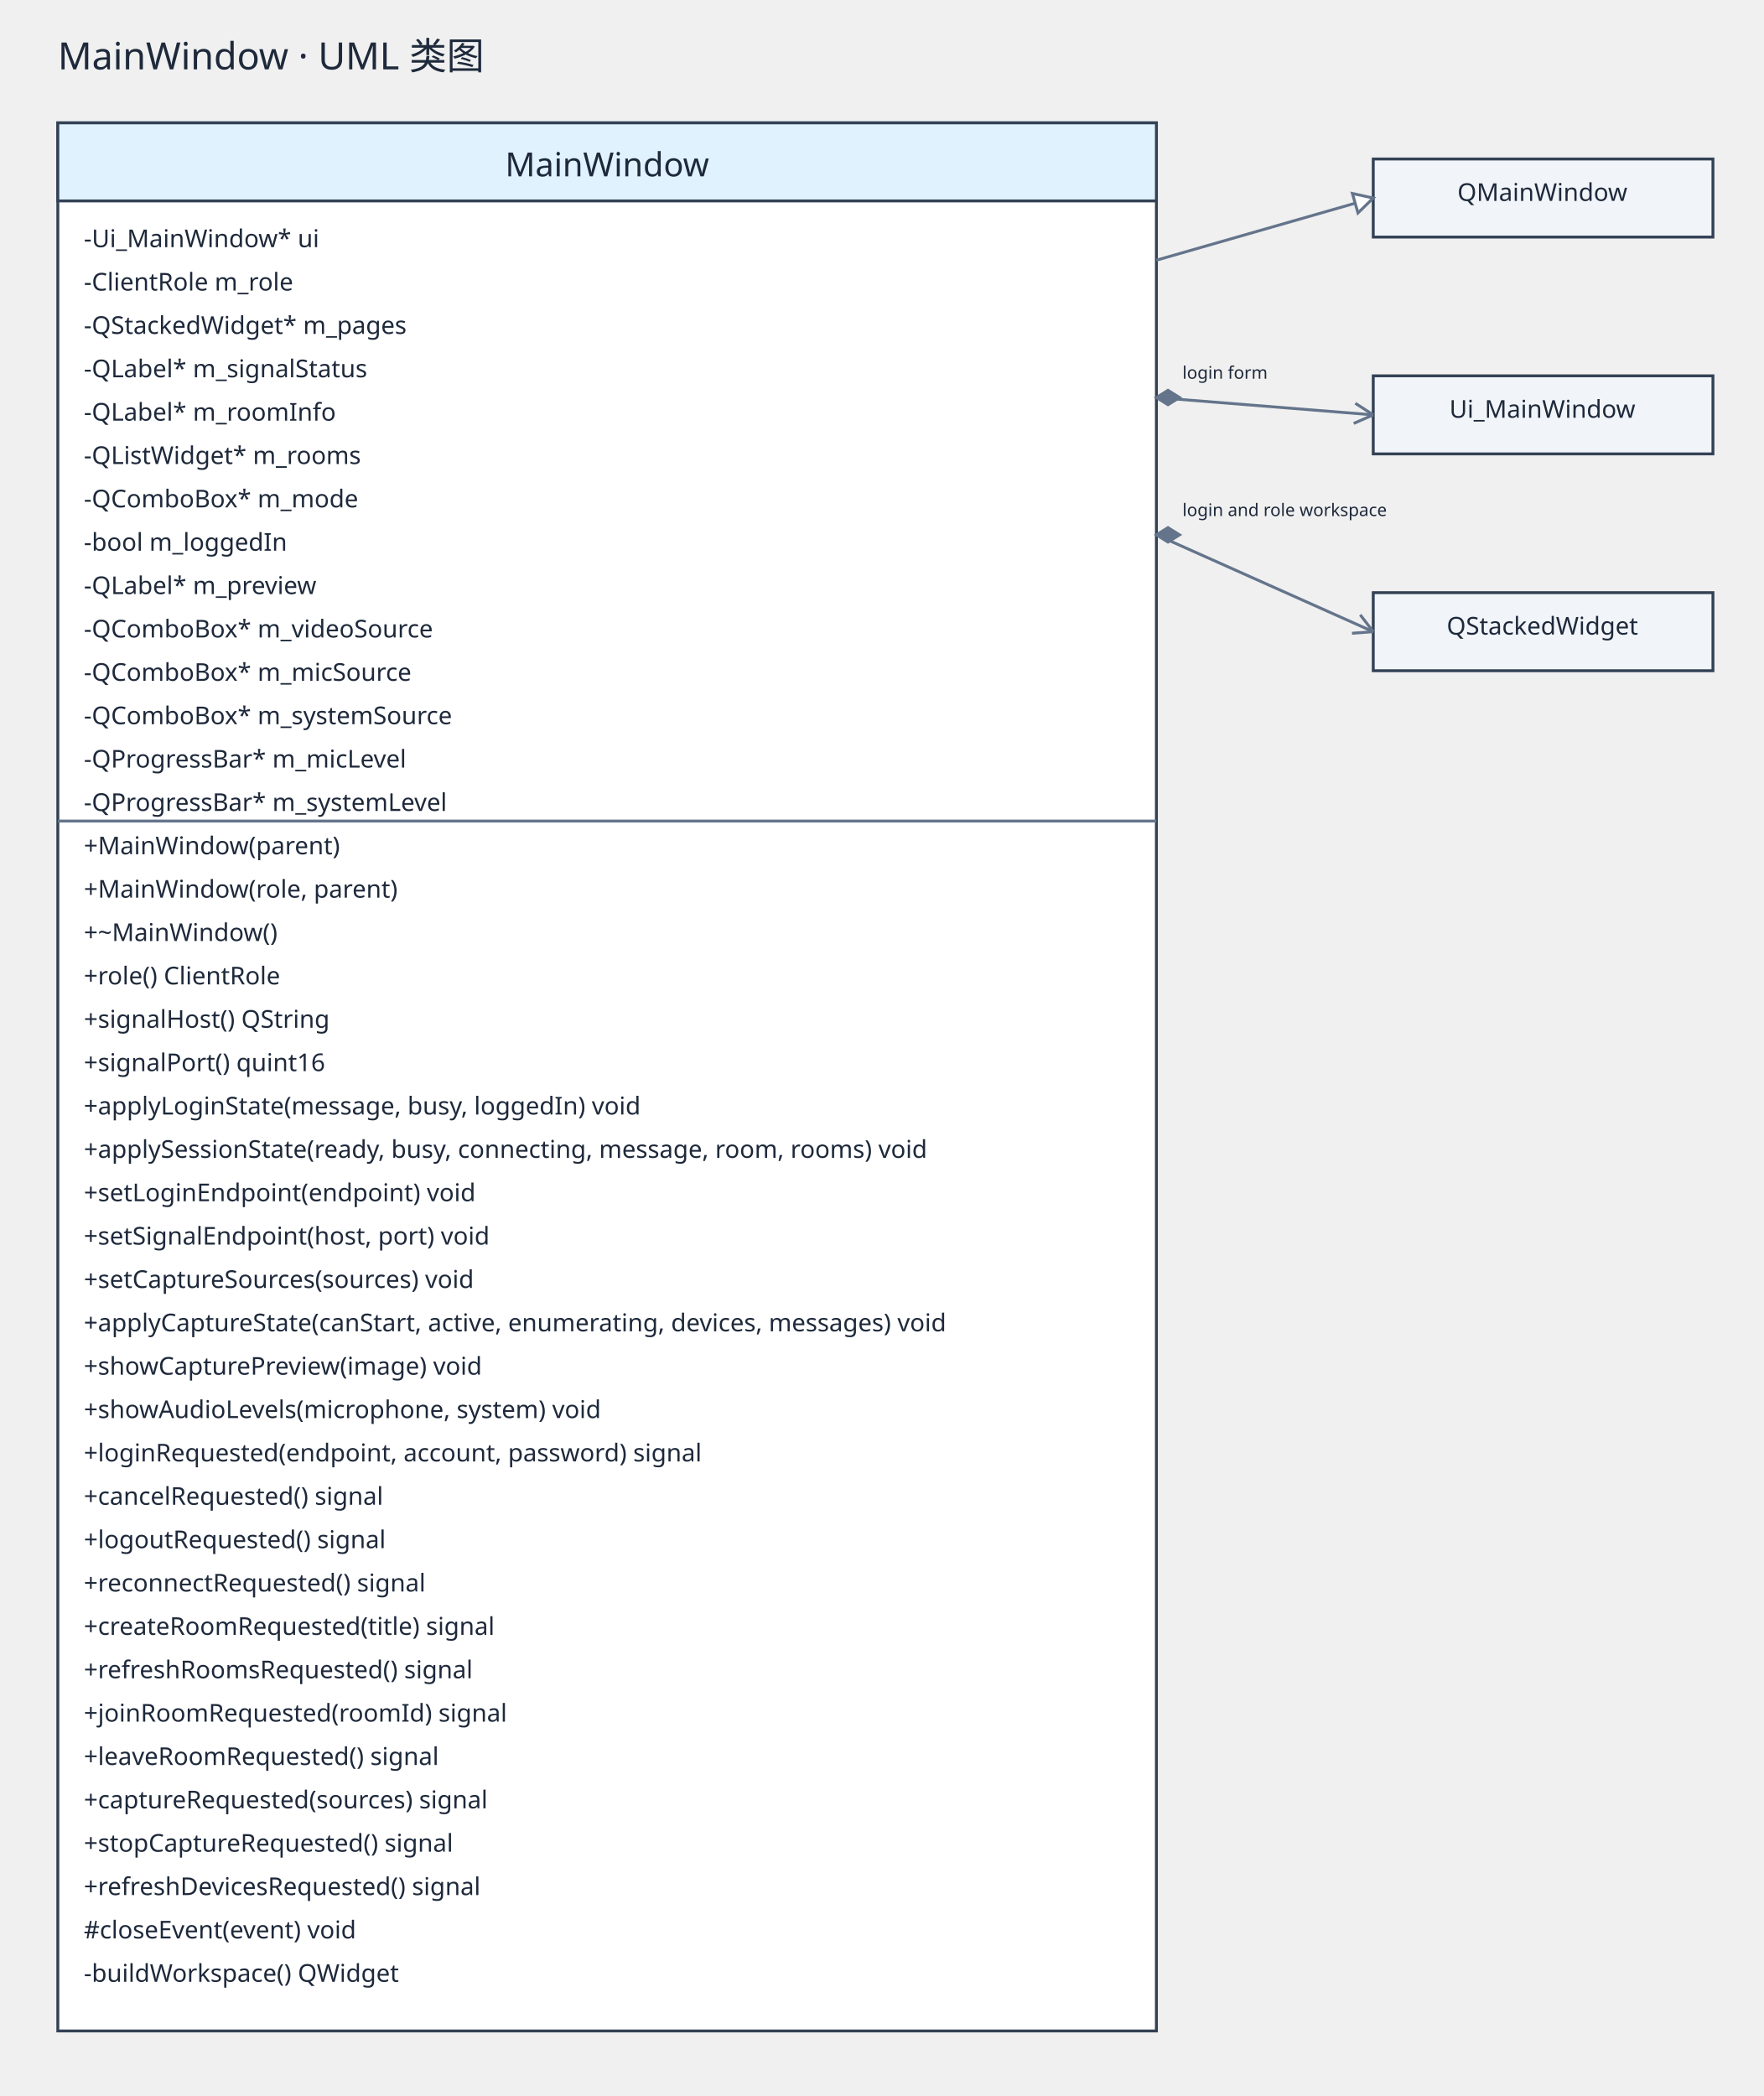
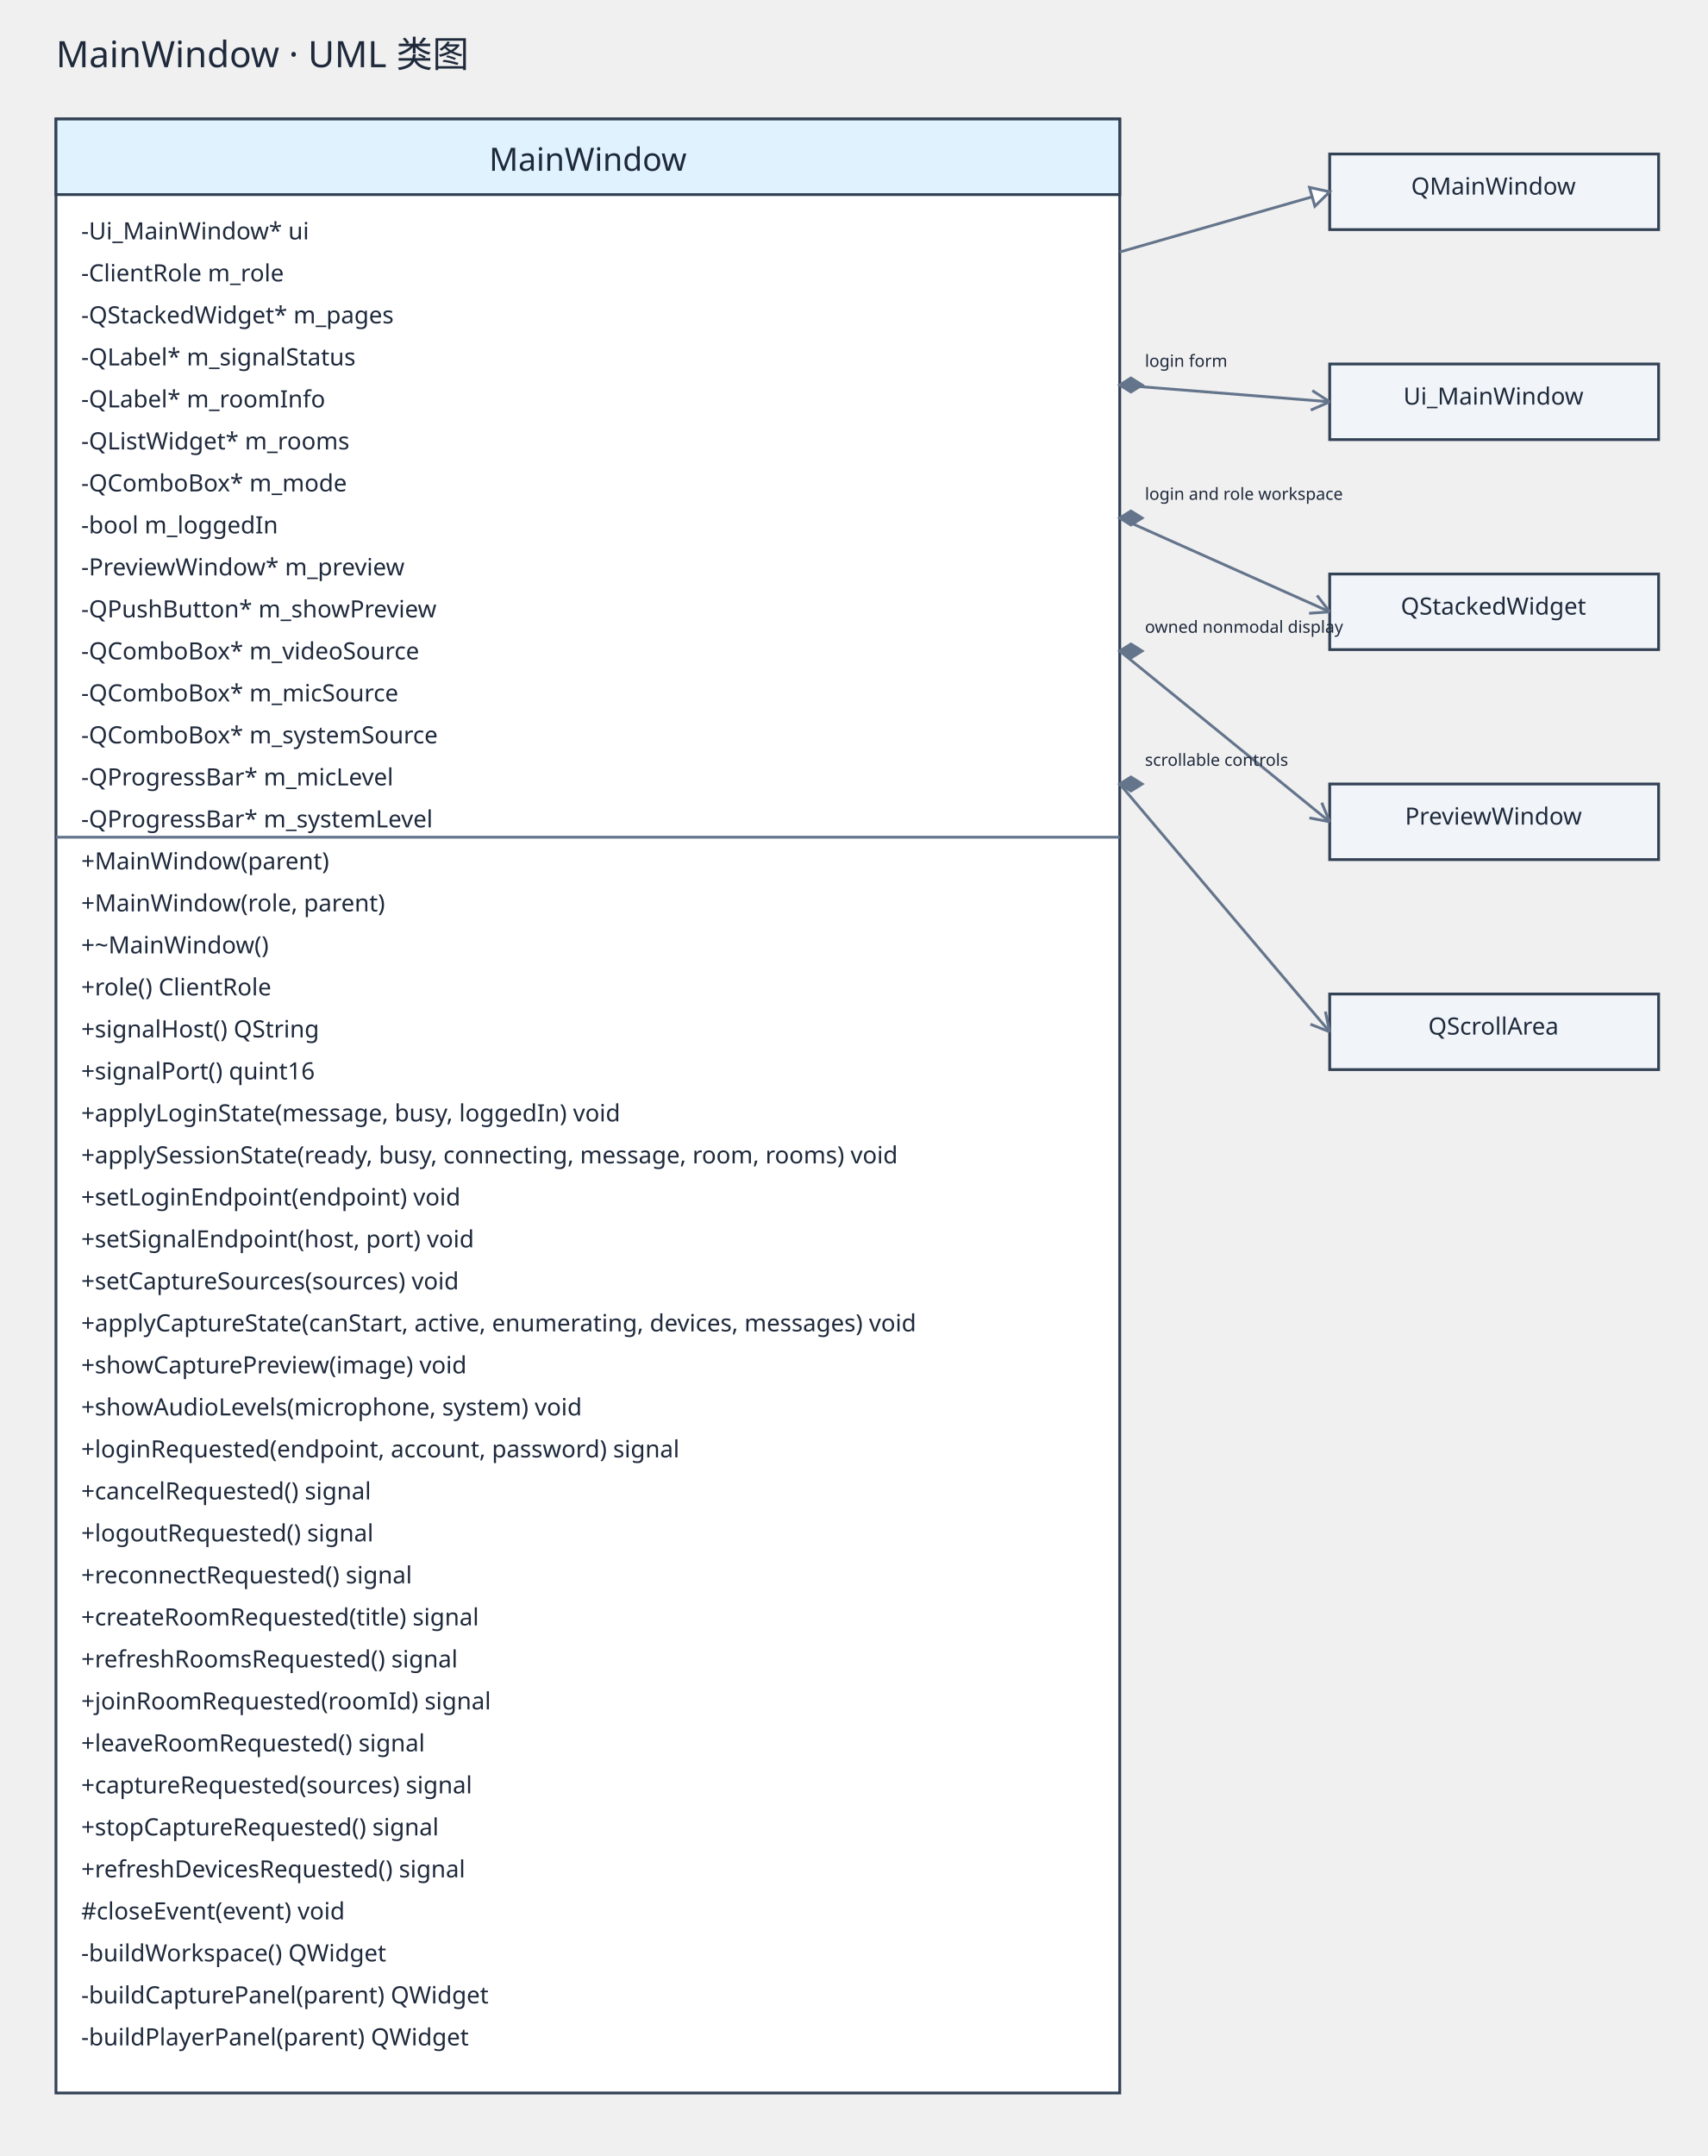
- <svg xmlns="http://www.w3.org/2000/svg" width="1220" height="1450" viewBox="0 0 1220 1450">
+ <svg xmlns="http://www.w3.org/2000/svg" width="1220" height="1540" viewBox="0 0 1220 1540">
  <text x="40" y="48" fill="#1e293b" font-family="Microsoft YaHei, sans-serif" font-size="26" text-anchor="start">MainWindow · UML 类图</text>
-   <rect x="40" y="85" width="760" height="1320" fill="#ffffff" stroke="#334155" stroke-width="2" />
+   <rect x="40" y="85" width="760" height="1410" fill="#ffffff" stroke="#334155" stroke-width="2" />
  <rect x="40" y="85" width="760" height="54" fill="#e0f2fe" stroke="#334155" stroke-width="2" />
  <text x="420" y="122" fill="#1e293b" font-family="Microsoft YaHei, sans-serif" font-size="23" text-anchor="middle">MainWindow</text>
  <text x="58" y="171" fill="#1e293b" font-family="Microsoft YaHei, sans-serif" font-size="17" text-anchor="start">-Ui_MainWindow* ui</text>
  <text x="58" y="201" fill="#1e293b" font-family="Microsoft YaHei, sans-serif" font-size="17" text-anchor="start">-ClientRole m_role</text>
  <text x="58" y="231" fill="#1e293b" font-family="Microsoft YaHei, sans-serif" font-size="17" text-anchor="start">-QStackedWidget* m_pages</text>
  <text x="58" y="261" fill="#1e293b" font-family="Microsoft YaHei, sans-serif" font-size="17" text-anchor="start">-QLabel* m_signalStatus</text>
  <text x="58" y="291" fill="#1e293b" font-family="Microsoft YaHei, sans-serif" font-size="17" text-anchor="start">-QLabel* m_roomInfo</text>
  <text x="58" y="321" fill="#1e293b" font-family="Microsoft YaHei, sans-serif" font-size="17" text-anchor="start">-QListWidget* m_rooms</text>
  <text x="58" y="351" fill="#1e293b" font-family="Microsoft YaHei, sans-serif" font-size="17" text-anchor="start">-QComboBox* m_mode</text>
  <text x="58" y="381" fill="#1e293b" font-family="Microsoft YaHei, sans-serif" font-size="17" text-anchor="start">-bool m_loggedIn</text>
-   <text x="58" y="411" fill="#1e293b" font-family="Microsoft YaHei, sans-serif" font-size="17" text-anchor="start">-QLabel* m_preview</text>
-   <text x="58" y="441" fill="#1e293b" font-family="Microsoft YaHei, sans-serif" font-size="17" text-anchor="start">-QComboBox* m_videoSource</text>
-   <text x="58" y="471" fill="#1e293b" font-family="Microsoft YaHei, sans-serif" font-size="17" text-anchor="start">-QComboBox* m_micSource</text>
-   <text x="58" y="501" fill="#1e293b" font-family="Microsoft YaHei, sans-serif" font-size="17" text-anchor="start">-QComboBox* m_systemSource</text>
-   <text x="58" y="531" fill="#1e293b" font-family="Microsoft YaHei, sans-serif" font-size="17" text-anchor="start">-QProgressBar* m_micLevel</text>
-   <text x="58" y="561" fill="#1e293b" font-family="Microsoft YaHei, sans-serif" font-size="17" text-anchor="start">-QProgressBar* m_systemLevel</text>
-   <line x1="40" y1="568" x2="800" y2="568" stroke="#64748b" stroke-width="2" />
-   <text x="58" y="591" fill="#1e293b" font-family="Microsoft YaHei, sans-serif" font-size="17" text-anchor="start">+MainWindow(parent)</text>
-   <text x="58" y="621" fill="#1e293b" font-family="Microsoft YaHei, sans-serif" font-size="17" text-anchor="start">+MainWindow(role, parent)</text>
-   <text x="58" y="651" fill="#1e293b" font-family="Microsoft YaHei, sans-serif" font-size="17" text-anchor="start">+~MainWindow()</text>
-   <text x="58" y="681" fill="#1e293b" font-family="Microsoft YaHei, sans-serif" font-size="17" text-anchor="start">+role() ClientRole</text>
-   <text x="58" y="711" fill="#1e293b" font-family="Microsoft YaHei, sans-serif" font-size="17" text-anchor="start">+signalHost() QString</text>
-   <text x="58" y="741" fill="#1e293b" font-family="Microsoft YaHei, sans-serif" font-size="17" text-anchor="start">+signalPort() quint16</text>
-   <text x="58" y="771" fill="#1e293b" font-family="Microsoft YaHei, sans-serif" font-size="17" text-anchor="start">+applyLoginState(message, busy, loggedIn) void</text>
-   <text x="58" y="801" fill="#1e293b" font-family="Microsoft YaHei, sans-serif" font-size="17" text-anchor="start">+applySessionState(ready, busy, connecting, message, room, rooms) void</text>
-   <text x="58" y="831" fill="#1e293b" font-family="Microsoft YaHei, sans-serif" font-size="17" text-anchor="start">+setLoginEndpoint(endpoint) void</text>
-   <text x="58" y="861" fill="#1e293b" font-family="Microsoft YaHei, sans-serif" font-size="17" text-anchor="start">+setSignalEndpoint(host, port) void</text>
-   <text x="58" y="891" fill="#1e293b" font-family="Microsoft YaHei, sans-serif" font-size="17" text-anchor="start">+setCaptureSources(sources) void</text>
-   <text x="58" y="921" fill="#1e293b" font-family="Microsoft YaHei, sans-serif" font-size="17" text-anchor="start">+applyCaptureState(canStart, active, enumerating, devices, messages) void</text>
-   <text x="58" y="951" fill="#1e293b" font-family="Microsoft YaHei, sans-serif" font-size="17" text-anchor="start">+showCapturePreview(image) void</text>
-   <text x="58" y="981" fill="#1e293b" font-family="Microsoft YaHei, sans-serif" font-size="17" text-anchor="start">+showAudioLevels(microphone, system) void</text>
-   <text x="58" y="1011" fill="#1e293b" font-family="Microsoft YaHei, sans-serif" font-size="17" text-anchor="start">+loginRequested(endpoint, account, password) signal</text>
-   <text x="58" y="1041" fill="#1e293b" font-family="Microsoft YaHei, sans-serif" font-size="17" text-anchor="start">+cancelRequested() signal</text>
-   <text x="58" y="1071" fill="#1e293b" font-family="Microsoft YaHei, sans-serif" font-size="17" text-anchor="start">+logoutRequested() signal</text>
-   <text x="58" y="1101" fill="#1e293b" font-family="Microsoft YaHei, sans-serif" font-size="17" text-anchor="start">+reconnectRequested() signal</text>
-   <text x="58" y="1131" fill="#1e293b" font-family="Microsoft YaHei, sans-serif" font-size="17" text-anchor="start">+createRoomRequested(title) signal</text>
-   <text x="58" y="1161" fill="#1e293b" font-family="Microsoft YaHei, sans-serif" font-size="17" text-anchor="start">+refreshRoomsRequested() signal</text>
-   <text x="58" y="1191" fill="#1e293b" font-family="Microsoft YaHei, sans-serif" font-size="17" text-anchor="start">+joinRoomRequested(roomId) signal</text>
-   <text x="58" y="1221" fill="#1e293b" font-family="Microsoft YaHei, sans-serif" font-size="17" text-anchor="start">+leaveRoomRequested() signal</text>
-   <text x="58" y="1251" fill="#1e293b" font-family="Microsoft YaHei, sans-serif" font-size="17" text-anchor="start">+captureRequested(sources) signal</text>
-   <text x="58" y="1281" fill="#1e293b" font-family="Microsoft YaHei, sans-serif" font-size="17" text-anchor="start">+stopCaptureRequested() signal</text>
-   <text x="58" y="1311" fill="#1e293b" font-family="Microsoft YaHei, sans-serif" font-size="17" text-anchor="start">+refreshDevicesRequested() signal</text>
-   <text x="58" y="1341" fill="#1e293b" font-family="Microsoft YaHei, sans-serif" font-size="17" text-anchor="start">#closeEvent(event) void</text>
-   <text x="58" y="1371" fill="#1e293b" font-family="Microsoft YaHei, sans-serif" font-size="17" text-anchor="start">-buildWorkspace() QWidget</text>
+   <text x="58" y="411" fill="#1e293b" font-family="Microsoft YaHei, sans-serif" font-size="17" text-anchor="start">-PreviewWindow* m_preview</text>
+   <text x="58" y="441" fill="#1e293b" font-family="Microsoft YaHei, sans-serif" font-size="17" text-anchor="start">-QPushButton* m_showPreview</text>
+   <text x="58" y="471" fill="#1e293b" font-family="Microsoft YaHei, sans-serif" font-size="17" text-anchor="start">-QComboBox* m_videoSource</text>
+   <text x="58" y="501" fill="#1e293b" font-family="Microsoft YaHei, sans-serif" font-size="17" text-anchor="start">-QComboBox* m_micSource</text>
+   <text x="58" y="531" fill="#1e293b" font-family="Microsoft YaHei, sans-serif" font-size="17" text-anchor="start">-QComboBox* m_systemSource</text>
+   <text x="58" y="561" fill="#1e293b" font-family="Microsoft YaHei, sans-serif" font-size="17" text-anchor="start">-QProgressBar* m_micLevel</text>
+   <text x="58" y="591" fill="#1e293b" font-family="Microsoft YaHei, sans-serif" font-size="17" text-anchor="start">-QProgressBar* m_systemLevel</text>
+   <line x1="40" y1="598" x2="800" y2="598" stroke="#64748b" stroke-width="2" />
+   <text x="58" y="621" fill="#1e293b" font-family="Microsoft YaHei, sans-serif" font-size="17" text-anchor="start">+MainWindow(parent)</text>
+   <text x="58" y="651" fill="#1e293b" font-family="Microsoft YaHei, sans-serif" font-size="17" text-anchor="start">+MainWindow(role, parent)</text>
+   <text x="58" y="681" fill="#1e293b" font-family="Microsoft YaHei, sans-serif" font-size="17" text-anchor="start">+~MainWindow()</text>
+   <text x="58" y="711" fill="#1e293b" font-family="Microsoft YaHei, sans-serif" font-size="17" text-anchor="start">+role() ClientRole</text>
+   <text x="58" y="741" fill="#1e293b" font-family="Microsoft YaHei, sans-serif" font-size="17" text-anchor="start">+signalHost() QString</text>
+   <text x="58" y="771" fill="#1e293b" font-family="Microsoft YaHei, sans-serif" font-size="17" text-anchor="start">+signalPort() quint16</text>
+   <text x="58" y="801" fill="#1e293b" font-family="Microsoft YaHei, sans-serif" font-size="17" text-anchor="start">+applyLoginState(message, busy, loggedIn) void</text>
+   <text x="58" y="831" fill="#1e293b" font-family="Microsoft YaHei, sans-serif" font-size="17" text-anchor="start">+applySessionState(ready, busy, connecting, message, room, rooms) void</text>
+   <text x="58" y="861" fill="#1e293b" font-family="Microsoft YaHei, sans-serif" font-size="17" text-anchor="start">+setLoginEndpoint(endpoint) void</text>
+   <text x="58" y="891" fill="#1e293b" font-family="Microsoft YaHei, sans-serif" font-size="17" text-anchor="start">+setSignalEndpoint(host, port) void</text>
+   <text x="58" y="921" fill="#1e293b" font-family="Microsoft YaHei, sans-serif" font-size="17" text-anchor="start">+setCaptureSources(sources) void</text>
+   <text x="58" y="951" fill="#1e293b" font-family="Microsoft YaHei, sans-serif" font-size="17" text-anchor="start">+applyCaptureState(canStart, active, enumerating, devices, messages) void</text>
+   <text x="58" y="981" fill="#1e293b" font-family="Microsoft YaHei, sans-serif" font-size="17" text-anchor="start">+showCapturePreview(image) void</text>
+   <text x="58" y="1011" fill="#1e293b" font-family="Microsoft YaHei, sans-serif" font-size="17" text-anchor="start">+showAudioLevels(microphone, system) void</text>
+   <text x="58" y="1041" fill="#1e293b" font-family="Microsoft YaHei, sans-serif" font-size="17" text-anchor="start">+loginRequested(endpoint, account, password) signal</text>
+   <text x="58" y="1071" fill="#1e293b" font-family="Microsoft YaHei, sans-serif" font-size="17" text-anchor="start">+cancelRequested() signal</text>
+   <text x="58" y="1101" fill="#1e293b" font-family="Microsoft YaHei, sans-serif" font-size="17" text-anchor="start">+logoutRequested() signal</text>
+   <text x="58" y="1131" fill="#1e293b" font-family="Microsoft YaHei, sans-serif" font-size="17" text-anchor="start">+reconnectRequested() signal</text>
+   <text x="58" y="1161" fill="#1e293b" font-family="Microsoft YaHei, sans-serif" font-size="17" text-anchor="start">+createRoomRequested(title) signal</text>
+   <text x="58" y="1191" fill="#1e293b" font-family="Microsoft YaHei, sans-serif" font-size="17" text-anchor="start">+refreshRoomsRequested() signal</text>
+   <text x="58" y="1221" fill="#1e293b" font-family="Microsoft YaHei, sans-serif" font-size="17" text-anchor="start">+joinRoomRequested(roomId) signal</text>
+   <text x="58" y="1251" fill="#1e293b" font-family="Microsoft YaHei, sans-serif" font-size="17" text-anchor="start">+leaveRoomRequested() signal</text>
+   <text x="58" y="1281" fill="#1e293b" font-family="Microsoft YaHei, sans-serif" font-size="17" text-anchor="start">+captureRequested(sources) signal</text>
+   <text x="58" y="1311" fill="#1e293b" font-family="Microsoft YaHei, sans-serif" font-size="17" text-anchor="start">+stopCaptureRequested() signal</text>
+   <text x="58" y="1341" fill="#1e293b" font-family="Microsoft YaHei, sans-serif" font-size="17" text-anchor="start">+refreshDevicesRequested() signal</text>
+   <text x="58" y="1371" fill="#1e293b" font-family="Microsoft YaHei, sans-serif" font-size="17" text-anchor="start">#closeEvent(event) void</text>
+   <text x="58" y="1401" fill="#1e293b" font-family="Microsoft YaHei, sans-serif" font-size="17" text-anchor="start">-buildWorkspace() QWidget</text>
+   <text x="58" y="1431" fill="#1e293b" font-family="Microsoft YaHei, sans-serif" font-size="17" text-anchor="start">-buildCapturePanel(parent) QWidget</text>
+   <text x="58" y="1461" fill="#1e293b" font-family="Microsoft YaHei, sans-serif" font-size="17" text-anchor="start">-buildPlayerPanel(parent) QWidget</text>
  <rect x="950" y="110" width="235" height="54" fill="#f1f5f9" stroke="#334155" stroke-width="2" />
  <text x="1067" y="139" fill="#1e293b" font-family="Microsoft YaHei, sans-serif" font-size="17" text-anchor="middle">QMainWindow</text>
  <rect x="950" y="260" width="235" height="54" fill="#f1f5f9" stroke="#334155" stroke-width="2" />
  <text x="1067" y="289" fill="#1e293b" font-family="Microsoft YaHei, sans-serif" font-size="17" text-anchor="middle">Ui_MainWindow</text>
  <rect x="950" y="410" width="235" height="54" fill="#f1f5f9" stroke="#334155" stroke-width="2" />
  <text x="1067" y="439" fill="#1e293b" font-family="Microsoft YaHei, sans-serif" font-size="17" text-anchor="middle">QStackedWidget</text>
+   <rect x="950" y="560" width="235" height="54" fill="#f1f5f9" stroke="#334155" stroke-width="2" />
+   <text x="1067" y="589" fill="#1e293b" font-family="Microsoft YaHei, sans-serif" font-size="17" text-anchor="middle">PreviewWindow</text>
+   <rect x="950" y="710" width="235" height="54" fill="#f1f5f9" stroke="#334155" stroke-width="2" />
+   <text x="1067" y="739" fill="#1e293b" font-family="Microsoft YaHei, sans-serif" font-size="17" text-anchor="middle">QScrollArea</text>
  <line x1="800" y1="180" x2="950" y2="137" stroke="#64748b" stroke-width="2" />
  <polygon points="950,137 939.432,147.311 935.574,133.853" fill="#ffffff" stroke="#64748b" stroke-width="2" />
  <line x1="800" y1="275" x2="950" y2="287" stroke="#64748b" stroke-width="2" />
  <line x1="950" y1="287" x2="936.483" y2="292.941" stroke="#64748b" stroke-width="2" />
  <line x1="950" y1="287" x2="937.6" y2="278.986" stroke="#64748b" stroke-width="2" />
  <polygon points="800,275 808,270 816,275 808,280" fill="#64748b" stroke="#64748b" stroke-width="2" />
  <text x="818" y="262" fill="#1e293b" font-family="Microsoft YaHei, sans-serif" font-size="12" text-anchor="start">login form</text>
  <line x1="800" y1="370" x2="950" y2="437" stroke="#64748b" stroke-width="2" />
  <line x1="950" y1="437" x2="935.275" y2="438.09" stroke="#64748b" stroke-width="2" />
  <line x1="950" y1="437" x2="940.985" y2="425.307" stroke="#64748b" stroke-width="2" />
  <polygon points="800,370 808,365 816,370 808,375" fill="#64748b" stroke="#64748b" stroke-width="2" />
  <text x="818" y="357" fill="#1e293b" font-family="Microsoft YaHei, sans-serif" font-size="12" text-anchor="start">login and role workspace</text>
+   <line x1="800" y1="465" x2="950" y2="587" stroke="#64748b" stroke-width="2" />
+   <line x1="950" y1="587" x2="935.498" y2="584.228" stroke="#64748b" stroke-width="2" />
+   <line x1="950" y1="587" x2="944.332" y2="573.367" stroke="#64748b" stroke-width="2" />
+   <polygon points="800,465 808,460 816,465 808,470" fill="#64748b" stroke="#64748b" stroke-width="2" />
+   <text x="818" y="452" fill="#1e293b" font-family="Microsoft YaHei, sans-serif" font-size="12" text-anchor="start">owned nonmodal display</text>
+   <line x1="800" y1="560" x2="950" y2="737" stroke="#64748b" stroke-width="2" />
+   <line x1="950" y1="737" x2="936.255" y2="731.608" stroke="#64748b" stroke-width="2" />
+   <line x1="950" y1="737" x2="946.935" y2="722.557" stroke="#64748b" stroke-width="2" />
+   <polygon points="800,560 808,555 816,560 808,565" fill="#64748b" stroke="#64748b" stroke-width="2" />
+   <text x="818" y="547" fill="#1e293b" font-family="Microsoft YaHei, sans-serif" font-size="12" text-anchor="start">scrollable controls</text>
</svg>
